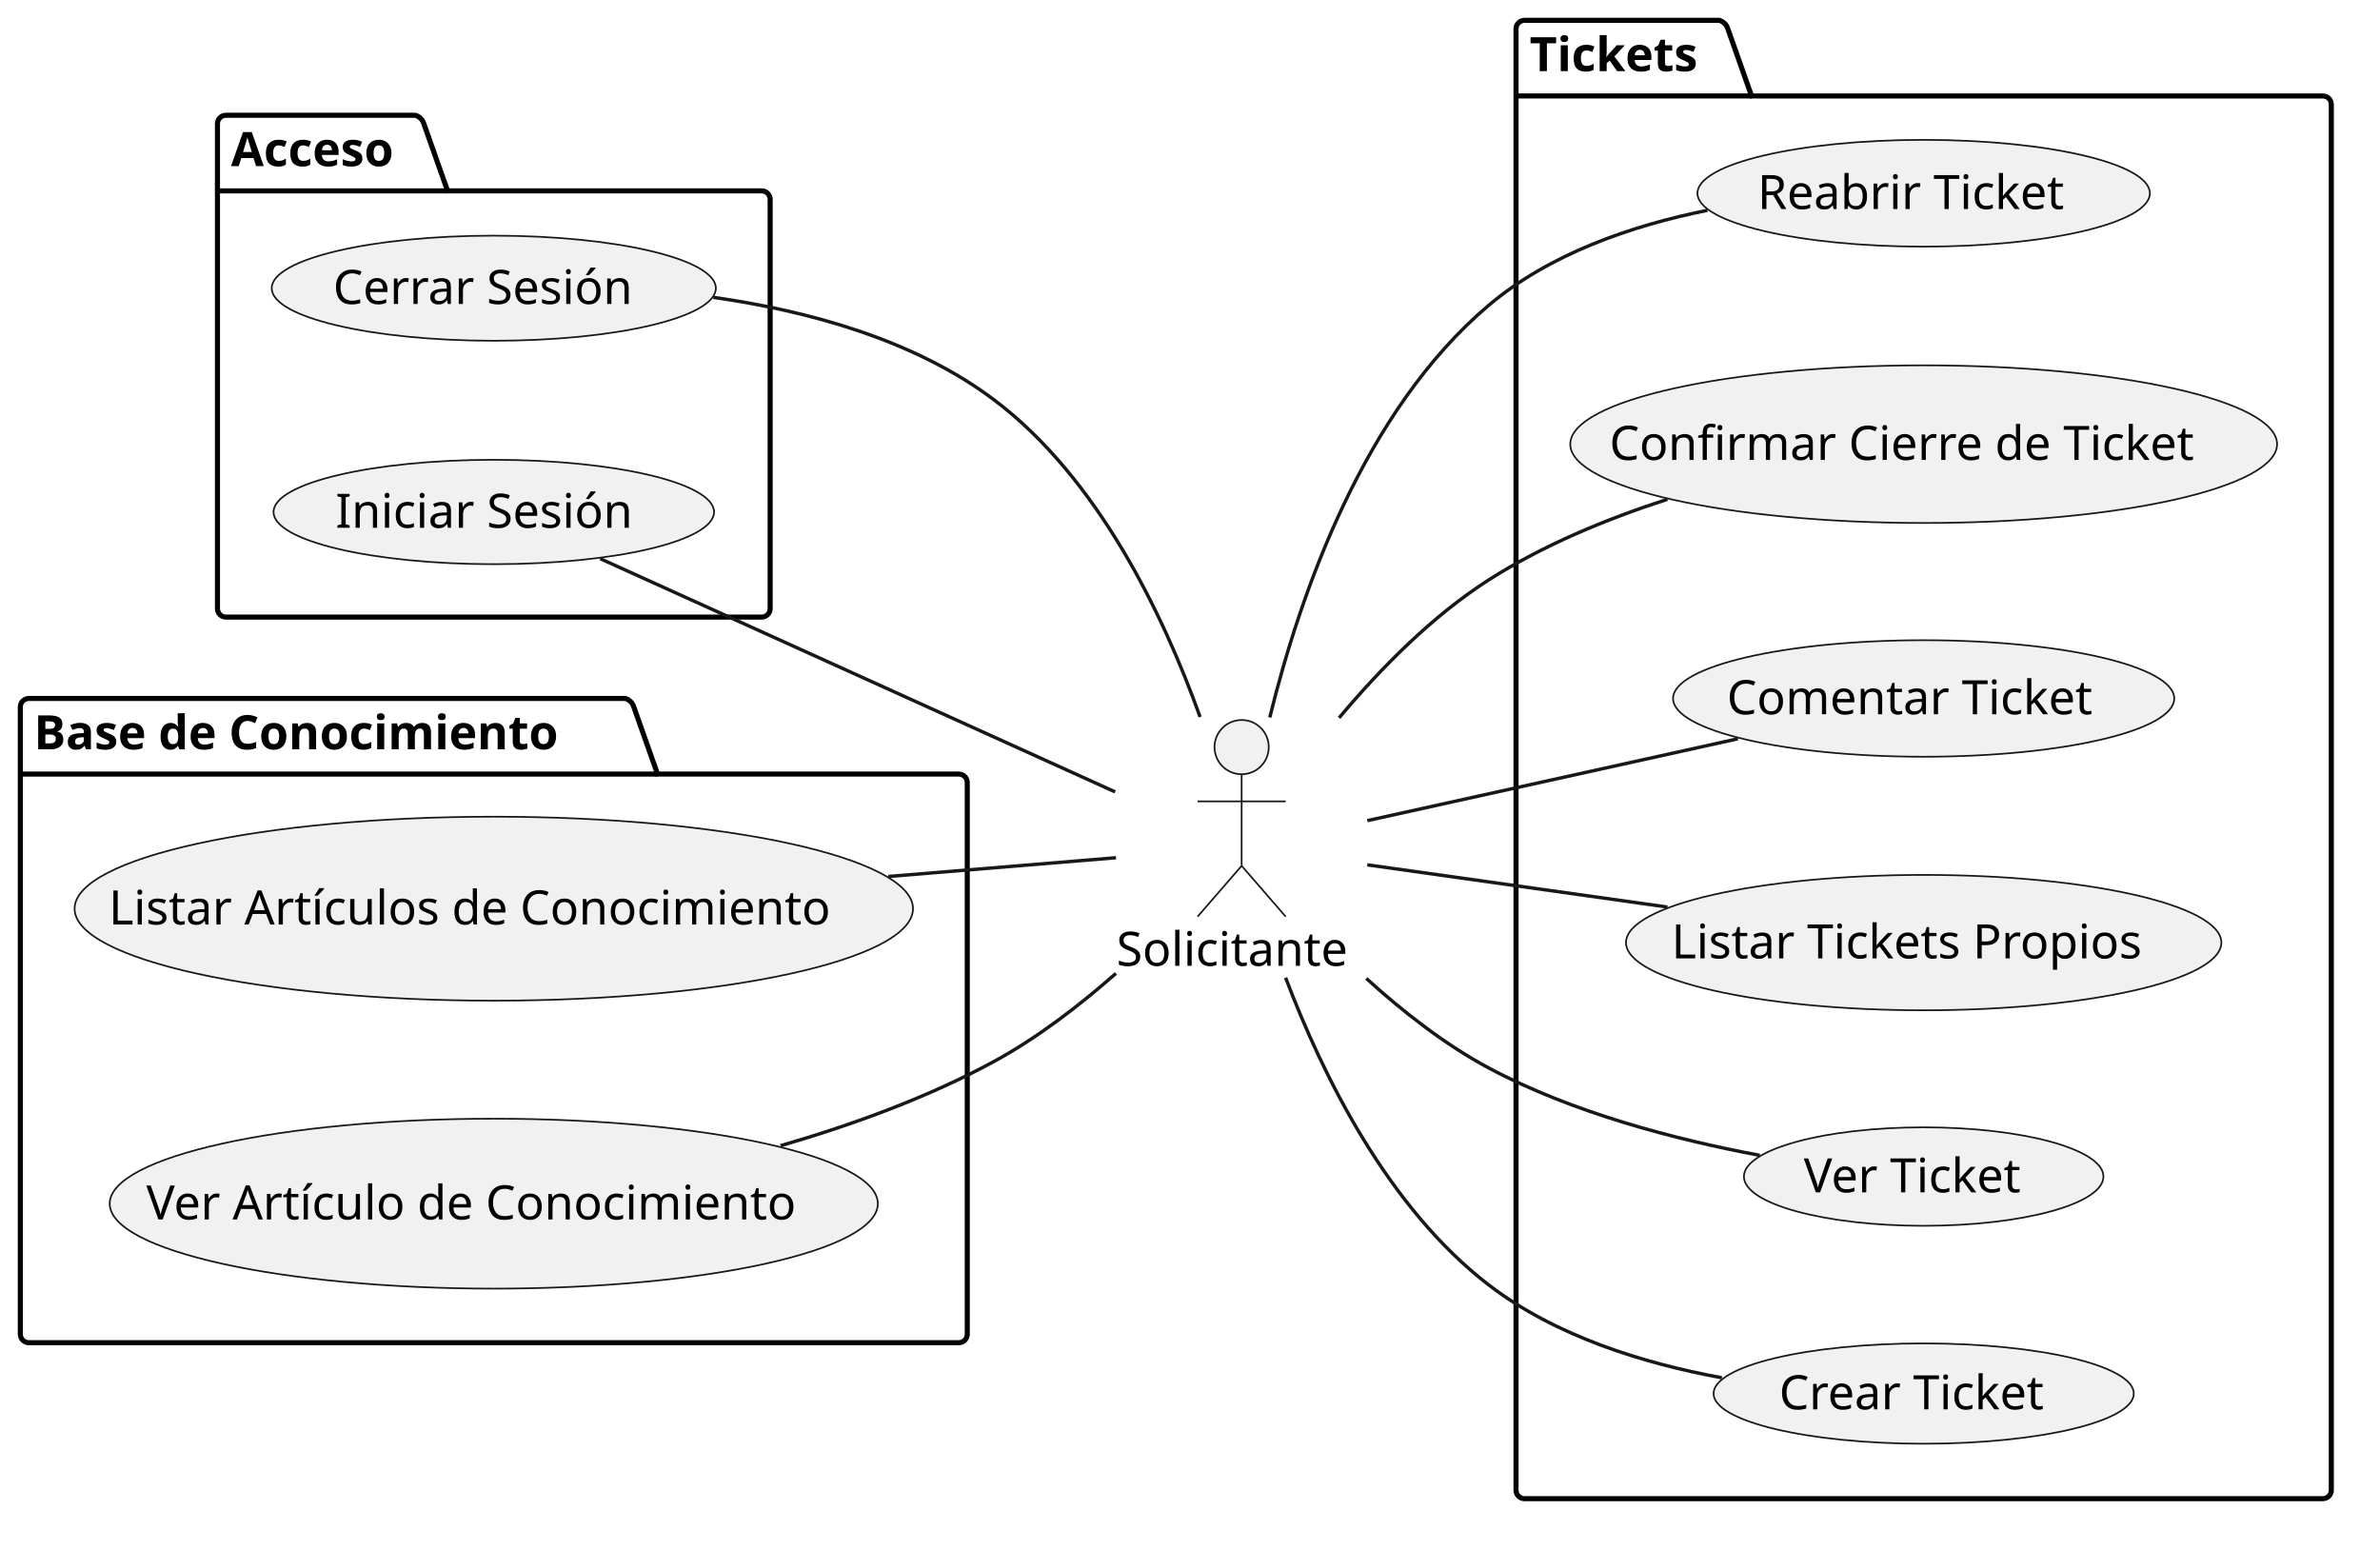
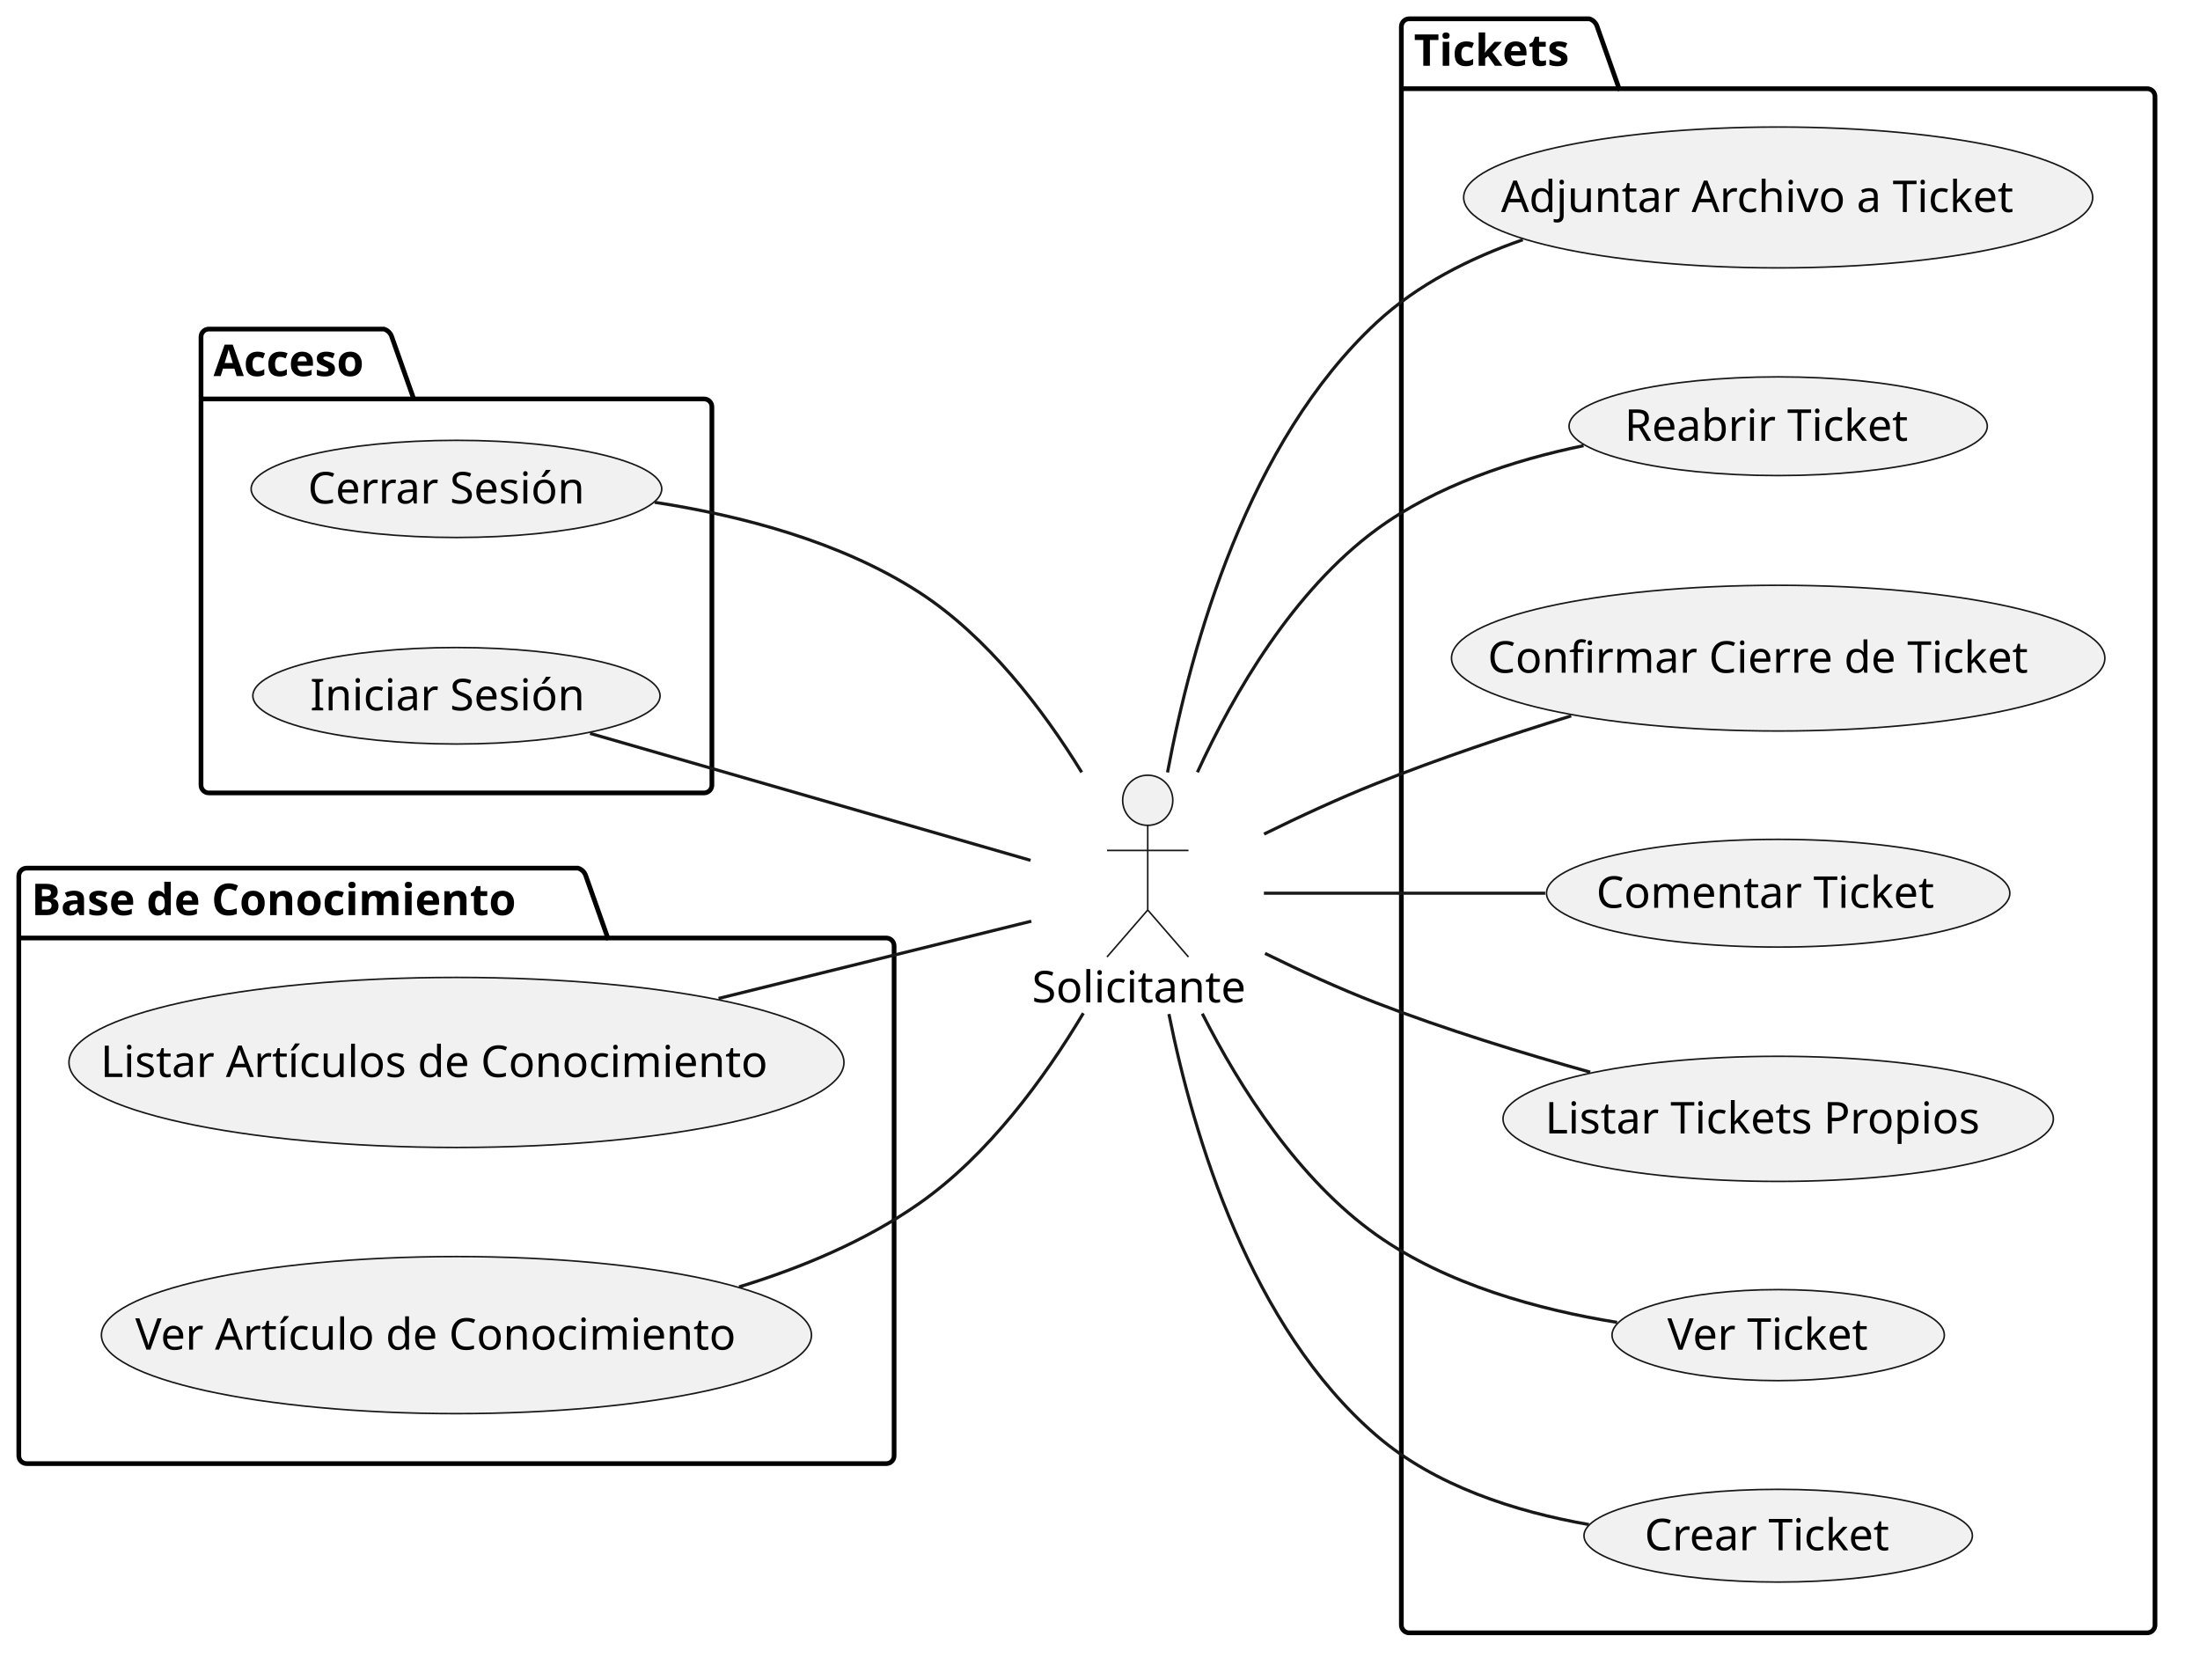
- <svg xmlns="http://www.w3.org/2000/svg" version="1.1" data-diagram-type="DESCRIPTION" style="width:702px;height:457px;background:#FFFFFF;" width="702px" height="457px" viewBox="0 0 702 457" zoomAndPan="magnify" preserveAspectRatio="none" contentStyleType="text/css">
+ <svg xmlns="http://www.w3.org/2000/svg" version="1.1" data-diagram-type="DESCRIPTION" style="width:702px;height:536px;background:#FFFFFF;" width="702px" height="536px" viewBox="0 0 702 536" zoomAndPan="magnify" preserveAspectRatio="none" contentStyleType="text/css">
  <defs />
  <g font-family="sans-serif" lengthAdjust="spacing">
    <g class="cluster" data-qualified-name="Acceso" id="ent0002" data-source-line="8">
-       <path d="M66.64,34 L122.519,34 A3.75,3.75 0 0 1 125.019,36.5 L132.019,56.297 L224.66,56.297 A2.5,2.5 0 0 1 227.16,58.797 L227.16,179.5 A2.5,2.5 0 0 1 224.66,182 L66.64,182 A2.5,2.5 0 0 1 64.14,179.5 L64.14,36.5 A2.5,2.5 0 0 1 66.64,34" style="stroke:#000;stroke-width:1.5;" fill="none" />
-       <line x1="64.14" y1="56.297" x2="132.019" y2="56.297" style="stroke:#000;stroke-width:1.5;" />
-       <text x="68.14" y="48.995" fill="#000" font-size="14" textLength="54.879" font-weight="700">Acceso</text>
+       <path d="M66.64,105 L122.519,105 A3.75,3.75 0 0 1 125.019,107.5 L132.019,127.297 L224.66,127.297 A2.5,2.5 0 0 1 227.16,129.797 L227.16,250.5 A2.5,2.5 0 0 1 224.66,253 L66.64,253 A2.5,2.5 0 0 1 64.14,250.5 L64.14,107.5 A2.5,2.5 0 0 1 66.64,105" style="stroke:#000;stroke-width:1.5;" fill="none" />
+       <line x1="64.14" y1="127.297" x2="132.019" y2="127.297" style="stroke:#000;stroke-width:1.5;" />
+       <text x="68.14" y="119.995" fill="#000" font-size="14" textLength="54.879" font-weight="700">Acceso</text>
    </g>
    <g class="cluster" data-qualified-name="Base de Conocimiento" id="ent0005" data-source-line="13">
-       <path d="M8.5,206 L184.445,206 A3.75,3.75 0 0 1 186.945,208.5 L193.945,228.297 L282.8,228.297 A2.5,2.5 0 0 1 285.3,230.797 L285.3,393.5 A2.5,2.5 0 0 1 282.8,396 L8.5,396 A2.5,2.5 0 0 1 6,393.5 L6,208.5 A2.5,2.5 0 0 1 8.5,206" style="stroke:#000;stroke-width:1.5;" fill="none" />
-       <line x1="6" y1="228.297" x2="193.945" y2="228.297" style="stroke:#000;stroke-width:1.5;" />
-       <text x="10" y="220.995" fill="#000" font-size="14" textLength="174.945" font-weight="700">Base de Conocimiento</text>
+       <path d="M8.5,277 L184.445,277 A3.75,3.75 0 0 1 186.945,279.5 L193.945,299.297 L282.8,299.297 A2.5,2.5 0 0 1 285.3,301.797 L285.3,464.5 A2.5,2.5 0 0 1 282.8,467 L8.5,467 A2.5,2.5 0 0 1 6,464.5 L6,279.5 A2.5,2.5 0 0 1 8.5,277" style="stroke:#000;stroke-width:1.5;" fill="none" />
+       <line x1="6" y1="299.297" x2="193.945" y2="299.297" style="stroke:#000;stroke-width:1.5;" />
+       <text x="10" y="291.995" fill="#000" font-size="14" textLength="174.945" font-weight="700">Base de Conocimiento</text>
    </g>
    <g class="cluster" data-qualified-name="Tickets" id="ent0008" data-source-line="18">
-       <path d="M449.66,6 L507.139,6 A3.75,3.75 0 0 1 509.639,8.5 L516.639,28.297 L685.14,28.297 A2.5,2.5 0 0 1 687.64,30.797 L687.64,439.5 A2.5,2.5 0 0 1 685.14,442 L449.66,442 A2.5,2.5 0 0 1 447.16,439.5 L447.16,8.5 A2.5,2.5 0 0 1 449.66,6" style="stroke:#000;stroke-width:1.5;" fill="none" />
+       <path d="M449.66,6 L507.139,6 A3.75,3.75 0 0 1 509.639,8.5 L516.639,28.297 L685.14,28.297 A2.5,2.5 0 0 1 687.64,30.797 L687.64,518.5 A2.5,2.5 0 0 1 685.14,521 L449.66,521 A2.5,2.5 0 0 1 447.16,518.5 L447.16,8.5 A2.5,2.5 0 0 1 449.66,6" style="stroke:#000;stroke-width:1.5;" fill="none" />
      <line x1="447.16" y1="28.297" x2="516.639" y2="28.297" style="stroke:#000;stroke-width:1.5;" />
      <text x="451.16" y="20.995" fill="#000" font-size="14" textLength="56.479" font-weight="700">Tickets</text>
    </g>
    <g class="entity" data-qualified-name="Acceso.UC01" id="ent0003" data-source-line="9">
-       <ellipse cx="145.649" cy="151.004" rx="64.969" ry="15.394" fill="#F1F1F1" style="stroke:#181818;stroke-width:0.5;" />
-       <text x="98.956" y="155.652" fill="#000" font-size="14" textLength="93.386">Iniciar Sesión</text>
+       <ellipse cx="145.649" cy="222.004" rx="64.969" ry="15.394" fill="#F1F1F1" style="stroke:#181818;stroke-width:0.5;" />
+       <text x="98.956" y="226.652" fill="#000" font-size="14" textLength="93.386">Iniciar Sesión</text>
    </g>
    <g class="entity" data-qualified-name="Acceso.UC02" id="ent0004" data-source-line="10">
-       <ellipse cx="145.646" cy="85.001" rx="65.506" ry="15.501" fill="#F1F1F1" style="stroke:#181818;stroke-width:0.5;" />
-       <text x="98.243" y="89.65" fill="#000" font-size="14" textLength="94.808">Cerrar Sesión</text>
+       <ellipse cx="145.646" cy="156.001" rx="65.506" ry="15.501" fill="#F1F1F1" style="stroke:#181818;stroke-width:0.5;" />
+       <text x="98.243" y="160.65" fill="#000" font-size="14" textLength="94.808">Cerrar Sesión</text>
    </g>
    <g class="entity" data-qualified-name="Base de Conocimiento.UC09" id="ent0006" data-source-line="14">
-       <ellipse cx="145.646" cy="354.997" rx="113.286" ry="25.057" fill="#F1F1F1" style="stroke:#181818;stroke-width:0.5;" />
-       <text x="43.161" y="359.646" fill="#000" font-size="14" textLength="204.969">Ver Artículo de Conocimiento</text>
+       <ellipse cx="145.646" cy="425.997" rx="113.286" ry="25.057" fill="#F1F1F1" style="stroke:#181818;stroke-width:0.5;" />
+       <text x="43.161" y="430.646" fill="#000" font-size="14" textLength="204.969">Ver Artículo de Conocimiento</text>
    </g>
    <g class="entity" data-qualified-name="Base de Conocimiento.UC10" id="ent0007" data-source-line="15">
-       <ellipse cx="145.649" cy="268" rx="123.649" ry="27.13" fill="#F1F1F1" style="stroke:#181818;stroke-width:0.5;" />
-       <text x="32.087" y="272.648" fill="#000" font-size="14" textLength="227.124">Listar Artículos de Conocimiento</text>
+       <ellipse cx="145.649" cy="339" rx="123.649" ry="27.13" fill="#F1F1F1" style="stroke:#181818;stroke-width:0.5;" />
+       <text x="32.087" y="343.648" fill="#000" font-size="14" textLength="227.124">Listar Artículos de Conocimiento</text>
    </g>
    <g class="entity" data-qualified-name="Tickets.UC03" id="ent0009" data-source-line="19">
-       <ellipse cx="567.405" cy="411.005" rx="61.975" ry="14.795" fill="#F1F1F1" style="stroke:#181818;stroke-width:0.5;" />
-       <text x="524.766" y="415.653" fill="#000" font-size="14" textLength="85.278">Crear Ticket</text>
+       <ellipse cx="567.405" cy="490.005" rx="61.975" ry="14.795" fill="#F1F1F1" style="stroke:#181818;stroke-width:0.5;" />
+       <text x="524.766" y="494.653" fill="#000" font-size="14" textLength="85.278">Crear Ticket</text>
    </g>
    <g class="entity" data-qualified-name="Tickets.UC04" id="ent0010" data-source-line="20">
-       <ellipse cx="567.404" cy="347.004" rx="53.024" ry="14.524" fill="#F1F1F1" style="stroke:#181818;stroke-width:0.5;" />
-       <text x="532.032" y="351.652" fill="#000" font-size="14" textLength="70.745">Ver Ticket</text>
+       <ellipse cx="567.404" cy="426.004" rx="53.024" ry="14.524" fill="#F1F1F1" style="stroke:#181818;stroke-width:0.5;" />
+       <text x="532.032" y="430.652" fill="#000" font-size="14" textLength="70.745">Ver Ticket</text>
    </g>
    <g class="entity" data-qualified-name="Tickets.UC05" id="ent0011" data-source-line="21">
-       <ellipse cx="567.403" cy="278.001" rx="87.803" ry="19.961" fill="#F1F1F1" style="stroke:#181818;stroke-width:0.5;" />
-       <text x="493.028" y="282.649" fill="#000" font-size="14" textLength="148.75">Listar Tickets Propios</text>
+       <ellipse cx="567.403" cy="357.001" rx="87.803" ry="19.961" fill="#F1F1F1" style="stroke:#181818;stroke-width:0.5;" />
+       <text x="493.028" y="361.649" fill="#000" font-size="14" textLength="148.75">Listar Tickets Propios</text>
    </g>
    <g class="entity" data-qualified-name="Tickets.UC06" id="ent0012" data-source-line="22">
-       <ellipse cx="567.396" cy="206.003" rx="73.916" ry="17.183" fill="#F1F1F1" style="stroke:#181818;stroke-width:0.5;" />
-       <text x="509.352" y="210.652" fill="#000" font-size="14" textLength="116.088">Comentar Ticket</text>
+       <ellipse cx="567.396" cy="285.003" rx="73.916" ry="17.183" fill="#F1F1F1" style="stroke:#181818;stroke-width:0.5;" />
+       <text x="509.352" y="289.652" fill="#000" font-size="14" textLength="116.088">Comentar Ticket</text>
    </g>
    <g class="entity" data-qualified-name="Tickets.UC07" id="ent0013" data-source-line="23">
-       <ellipse cx="567.401" cy="130.998" rx="104.241" ry="23.248" fill="#F1F1F1" style="stroke:#181818;stroke-width:0.5;" />
-       <text x="474.72" y="135.647" fill="#000" font-size="14" textLength="185.363">Confirmar Cierre de Ticket</text>
+       <ellipse cx="567.401" cy="209.998" rx="104.241" ry="23.248" fill="#F1F1F1" style="stroke:#181818;stroke-width:0.5;" />
+       <text x="474.72" y="214.647" fill="#000" font-size="14" textLength="185.363">Confirmar Cierre de Ticket</text>
    </g>
    <g class="entity" data-qualified-name="Tickets.UC08" id="ent0014" data-source-line="24">
-       <ellipse cx="567.398" cy="56.996" rx="66.728" ry="15.746" fill="#F1F1F1" style="stroke:#181818;stroke-width:0.5;" />
-       <text x="518.395" y="61.644" fill="#000" font-size="14" textLength="98.007">Reabrir Ticket</text>
+       <ellipse cx="567.398" cy="135.996" rx="66.728" ry="15.746" fill="#F1F1F1" style="stroke:#181818;stroke-width:0.5;" />
+       <text x="518.395" y="140.644" fill="#000" font-size="14" textLength="98.007">Reabrir Ticket</text>
+     </g>
+     <g class="entity" data-qualified-name="Tickets.UC42" id="ent0015" data-source-line="25">
+       <ellipse cx="567.398" cy="63.002" rx="100.358" ry="22.472" fill="#F1F1F1" style="stroke:#181818;stroke-width:0.5;" />
+       <text x="478.975" y="67.65" fill="#000" font-size="14" textLength="176.846">Adjuntar Archivo a Ticket</text>
    </g>
    <g class="entity" data-qualified-name="Solicitante" id="ent0001" data-source-line="6">
-       <ellipse cx="366.231" cy="220.35" rx="8" ry="8" fill="#F1F1F1" style="stroke:#181818;stroke-width:0.5;" />
-       <path d="M366.231,228.35 L366.231,255.35 M353.231,236.35 L379.231,236.35 M366.231,255.35 L353.231,270.35 M366.231,255.35 L379.231,270.35" style="stroke:#181818;stroke-width:0.5;" fill="none" />
-       <text x="329.3" y="284.845" fill="#000" font-size="14" textLength="73.862">Solicitante</text>
+       <ellipse cx="366.231" cy="255.35" rx="8" ry="8" fill="#F1F1F1" style="stroke:#181818;stroke-width:0.5;" />
+       <path d="M366.231,263.35 L366.231,290.35 M353.231,271.35 L379.231,271.35 M366.231,290.35 L353.231,305.35 M366.231,290.35 L379.231,305.35" style="stroke:#181818;stroke-width:0.5;" fill="none" />
+       <text x="329.3" y="319.845" fill="#000" font-size="14" textLength="73.862">Solicitante</text>
    </g>
-     <g class="link" data-entity-1="ent0003" data-entity-2="ent0001" id="lnk15" data-source-line="27" data-link-type="association">
-       <path d="M177.04,164.77 C216.81,182.78 286.41,214.3 328.91,233.55" style="stroke:#181818;stroke-width:1;" fill="none" id="UC01-Solicitante" />
+     <g class="link" data-entity-1="ent0003" data-entity-2="ent0001" id="lnk16" data-source-line="28" data-link-type="association">
+       <path d="M188.28,234 C228.9,245.71 290.1,263.35 328.84,274.51" style="stroke:#181818;stroke-width:1;" fill="none" id="UC01-Solicitante" />
    </g>
-     <g class="link" data-entity-1="ent0004" data-entity-2="ent0001" id="lnk16" data-source-line="28" data-link-type="association">
-       <path d="M210.41,87.7 C238.15,91.65 269.66,100.15 293.3,118 C324.02,141.19 343.22,181.48 353.98,211.46" style="stroke:#181818;stroke-width:1;" fill="none" id="UC02-Solicitante" />
+     <g class="link" data-entity-1="ent0004" data-entity-2="ent0001" id="lnk17" data-source-line="29" data-link-type="association">
+       <path d="M208.9,160.27 C236.51,164.52 268.33,172.83 293.3,189 C315.15,203.15 332.81,226.37 345.17,246.43" style="stroke:#181818;stroke-width:1;" fill="none" id="UC02-Solicitante" />
    </g>
-     <g class="link" data-entity-1="ent0006" data-entity-2="ent0001" id="lnk17" data-source-line="29" data-link-type="association">
-       <path d="M230.22,337.91 C251.53,331.73 273.88,323.58 293.3,313 C305.98,306.09 318.35,296.6 329.15,287.08" style="stroke:#181818;stroke-width:1;" fill="none" id="UC09-Solicitante" />
+     <g class="link" data-entity-1="ent0006" data-entity-2="ent0001" id="lnk18" data-source-line="30" data-link-type="association">
+       <path d="M235.82,410.62 C255.89,404.48 276.27,395.92 293.3,384 C315.4,368.53 333.28,344.04 345.68,323.29" style="stroke:#181818;stroke-width:1;" fill="none" id="UC09-Solicitante" />
    </g>
-     <g class="link" data-entity-1="ent0007" data-entity-2="ent0001" id="lnk18" data-source-line="30" data-link-type="association">
-       <path d="M262.02,258.5 C286.45,256.49 310.46,254.51 329.18,252.97" style="stroke:#181818;stroke-width:1;" fill="none" id="UC10-Solicitante" />
+     <g class="link" data-entity-1="ent0007" data-entity-2="ent0001" id="lnk19" data-source-line="31" data-link-type="association">
+       <path d="M229.29,318.58 C263.74,310.07 301.96,300.63 329.08,293.93" style="stroke:#181818;stroke-width:1;" fill="none" id="UC10-Solicitante" />
    </g>
-     <g class="link" data-entity-1="ent0001" data-entity-2="ent0009" id="lnk19" data-source-line="32" data-link-type="association">
-       <path d="M379.2,288.36 C390.24,317.46 409.45,356.22 439.16,379 C458.77,394.04 484.62,402.08 507.89,406.35" style="stroke:#181818;stroke-width:1;" fill="none" id="Solicitante-UC03" />
+     <g class="link" data-entity-1="ent0001" data-entity-2="ent0009" id="lnk20" data-source-line="33" data-link-type="association">
+       <path d="M372.99,323.56 C380.94,363.08 399.13,423.48 439.16,458 C457.88,474.14 483.59,482.35 507,486.45" style="stroke:#181818;stroke-width:1;" fill="none" id="Solicitante-UC03" />
    </g>
-     <g class="link" data-entity-1="ent0001" data-entity-2="ent0010" id="lnk20" data-source-line="33" data-link-type="association">
-       <path d="M403,288.56 C413.8,298.38 426.24,308.1 439.16,315 C463.87,328.2 494.21,336.1 519.07,340.75" style="stroke:#181818;stroke-width:1;" fill="none" id="Solicitante-UC04" />
+     <g class="link" data-entity-1="ent0001" data-entity-2="ent0010" id="lnk21" data-source-line="34" data-link-type="association">
+       <path d="M383.65,323.43 C395.7,347.17 414.29,376.36 439.16,394 C461.55,409.88 491.05,417.9 516.01,421.94" style="stroke:#181818;stroke-width:1;" fill="none" id="Solicitante-UC04" />
    </g>
-     <g class="link" data-entity-1="ent0001" data-entity-2="ent0011" id="lnk21" data-source-line="34" data-link-type="association">
-       <path d="M403.3,255.07 C427.96,258.54 461.54,263.26 491.83,267.52" style="stroke:#181818;stroke-width:1;" fill="none" id="Solicitante-UC05" />
+     <g class="link" data-entity-1="ent0001" data-entity-2="ent0011" id="lnk22" data-source-line="35" data-link-type="association">
+       <path d="M403.66,304.21 C414.87,309.72 427.37,315.45 439.16,320 C461.06,328.44 485.7,336.03 507.43,342.1" style="stroke:#181818;stroke-width:1;" fill="none" id="Solicitante-UC05" />
    </g>
-     <g class="link" data-entity-1="ent0001" data-entity-2="ent0012" id="lnk22" data-source-line="35" data-link-type="association">
-       <path d="M403.3,242.03 C433.79,235.3 477.92,225.55 512.59,217.89" style="stroke:#181818;stroke-width:1;" fill="none" id="Solicitante-UC06" />
+     <g class="link" data-entity-1="ent0001" data-entity-2="ent0012" id="lnk23" data-source-line="36" data-link-type="association">
+       <path d="M403.3,285 C428.3,285 462.46,285 493.06,285" style="stroke:#181818;stroke-width:1;" fill="none" id="Solicitante-UC06" />
    </g>
-     <g class="link" data-entity-1="ent0001" data-entity-2="ent0013" id="lnk23" data-source-line="36" data-link-type="association">
-       <path d="M394.97,211.72 C407.12,197.24 422.43,181.68 439.16,171 C455.07,160.84 473.74,153.1 491.81,147.26" style="stroke:#181818;stroke-width:1;" fill="none" id="Solicitante-UC07" />
+     <g class="link" data-entity-1="ent0001" data-entity-2="ent0013" id="lnk24" data-source-line="37" data-link-type="association">
+       <path d="M403.35,266.13 C414.66,260.57 427.29,254.72 439.16,250 C459.06,242.08 481.19,234.66 501.35,228.42" style="stroke:#181818;stroke-width:1;" fill="none" id="Solicitante-UC07" />
    </g>
-     <g class="link" data-entity-1="ent0001" data-entity-2="ent0014" id="lnk24" data-source-line="37" data-link-type="association">
-       <path d="M374.53,211.6 C383.49,175.05 402.27,121.14 439.16,90 C457.12,74.84 481.23,66.54 503.63,62.03" style="stroke:#181818;stroke-width:1;" fill="none" id="Solicitante-UC08" />
+     <g class="link" data-entity-1="ent0001" data-entity-2="ent0014" id="lnk25" data-source-line="38" data-link-type="association">
+       <path d="M382.08,246.42 C393.85,220.82 412.73,188.46 439.16,169 C458.27,154.93 482.86,146.84 505.31,142.2" style="stroke:#181818;stroke-width:1;" fill="none" id="Solicitante-UC08" />
+     </g>
+     <g class="link" data-entity-1="ent0001" data-entity-2="ent0015" id="lnk26" data-source-line="39" data-link-type="association">
+       <path d="M372.55,246.46 C380.21,205.37 398.25,141.08 439.16,103 C452.21,90.85 468.93,82.39 485.91,76.5" style="stroke:#181818;stroke-width:1;" fill="none" id="Solicitante-UC42" />
    </g>
  </g>
</svg>
